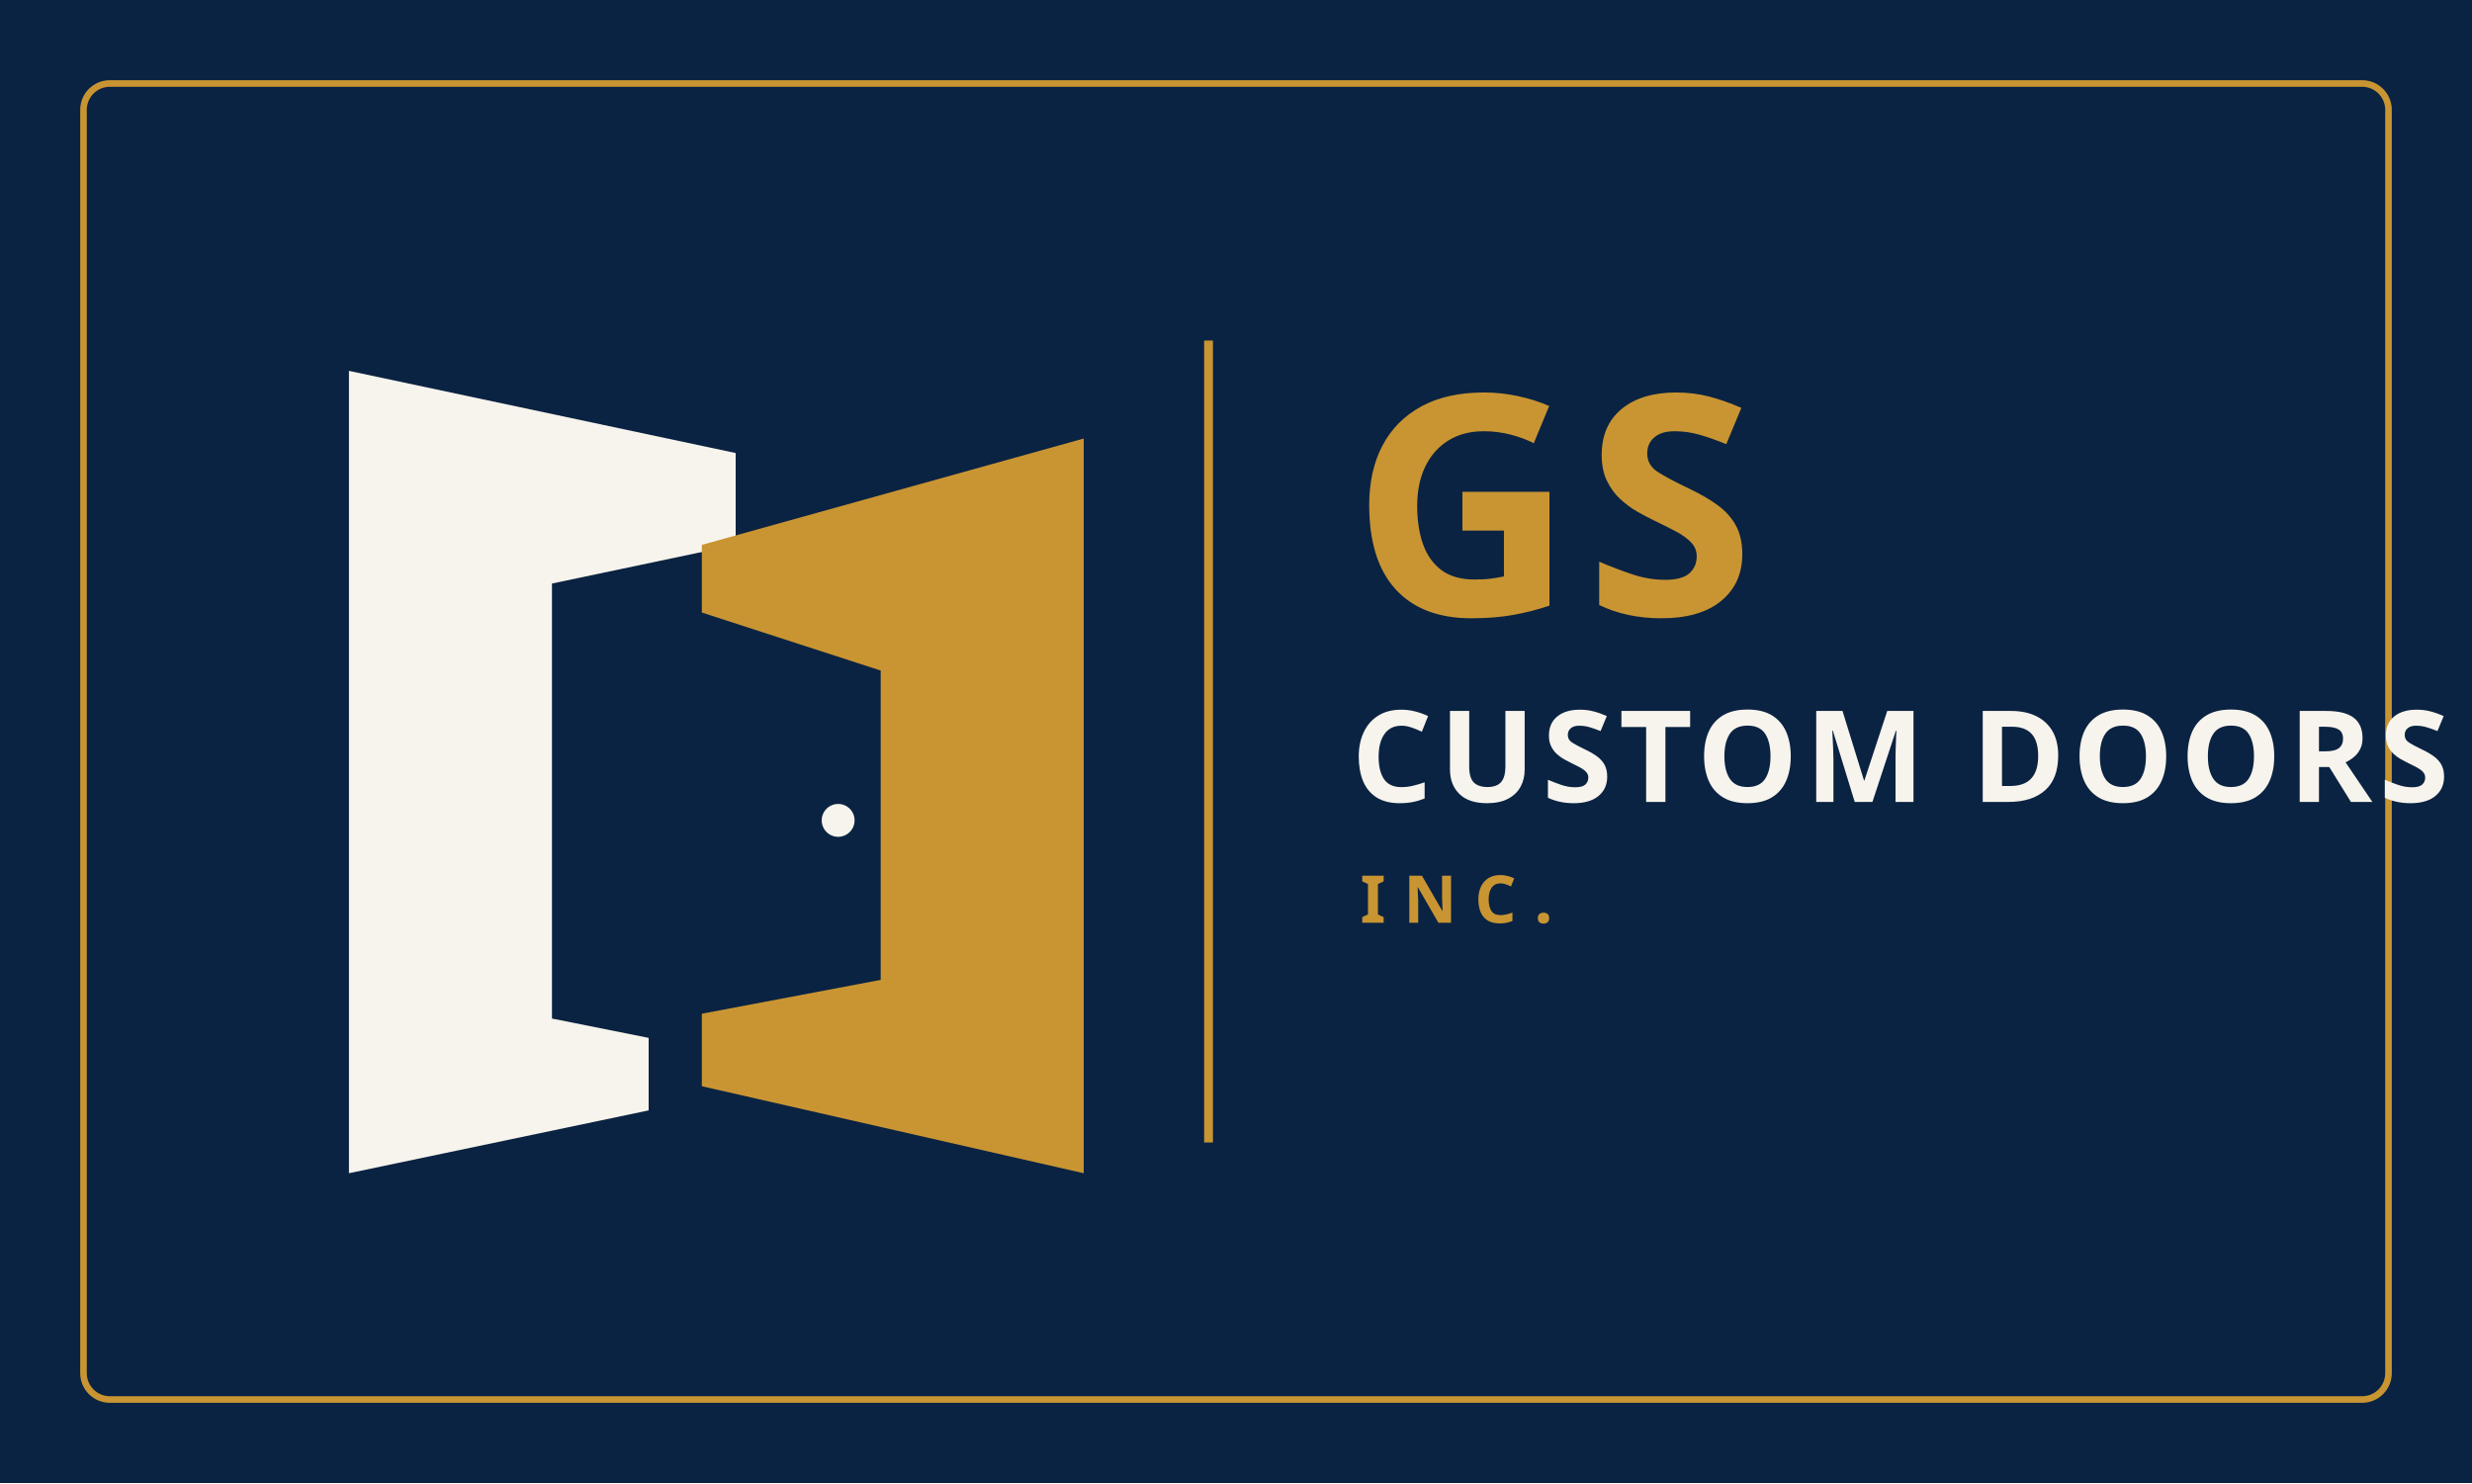
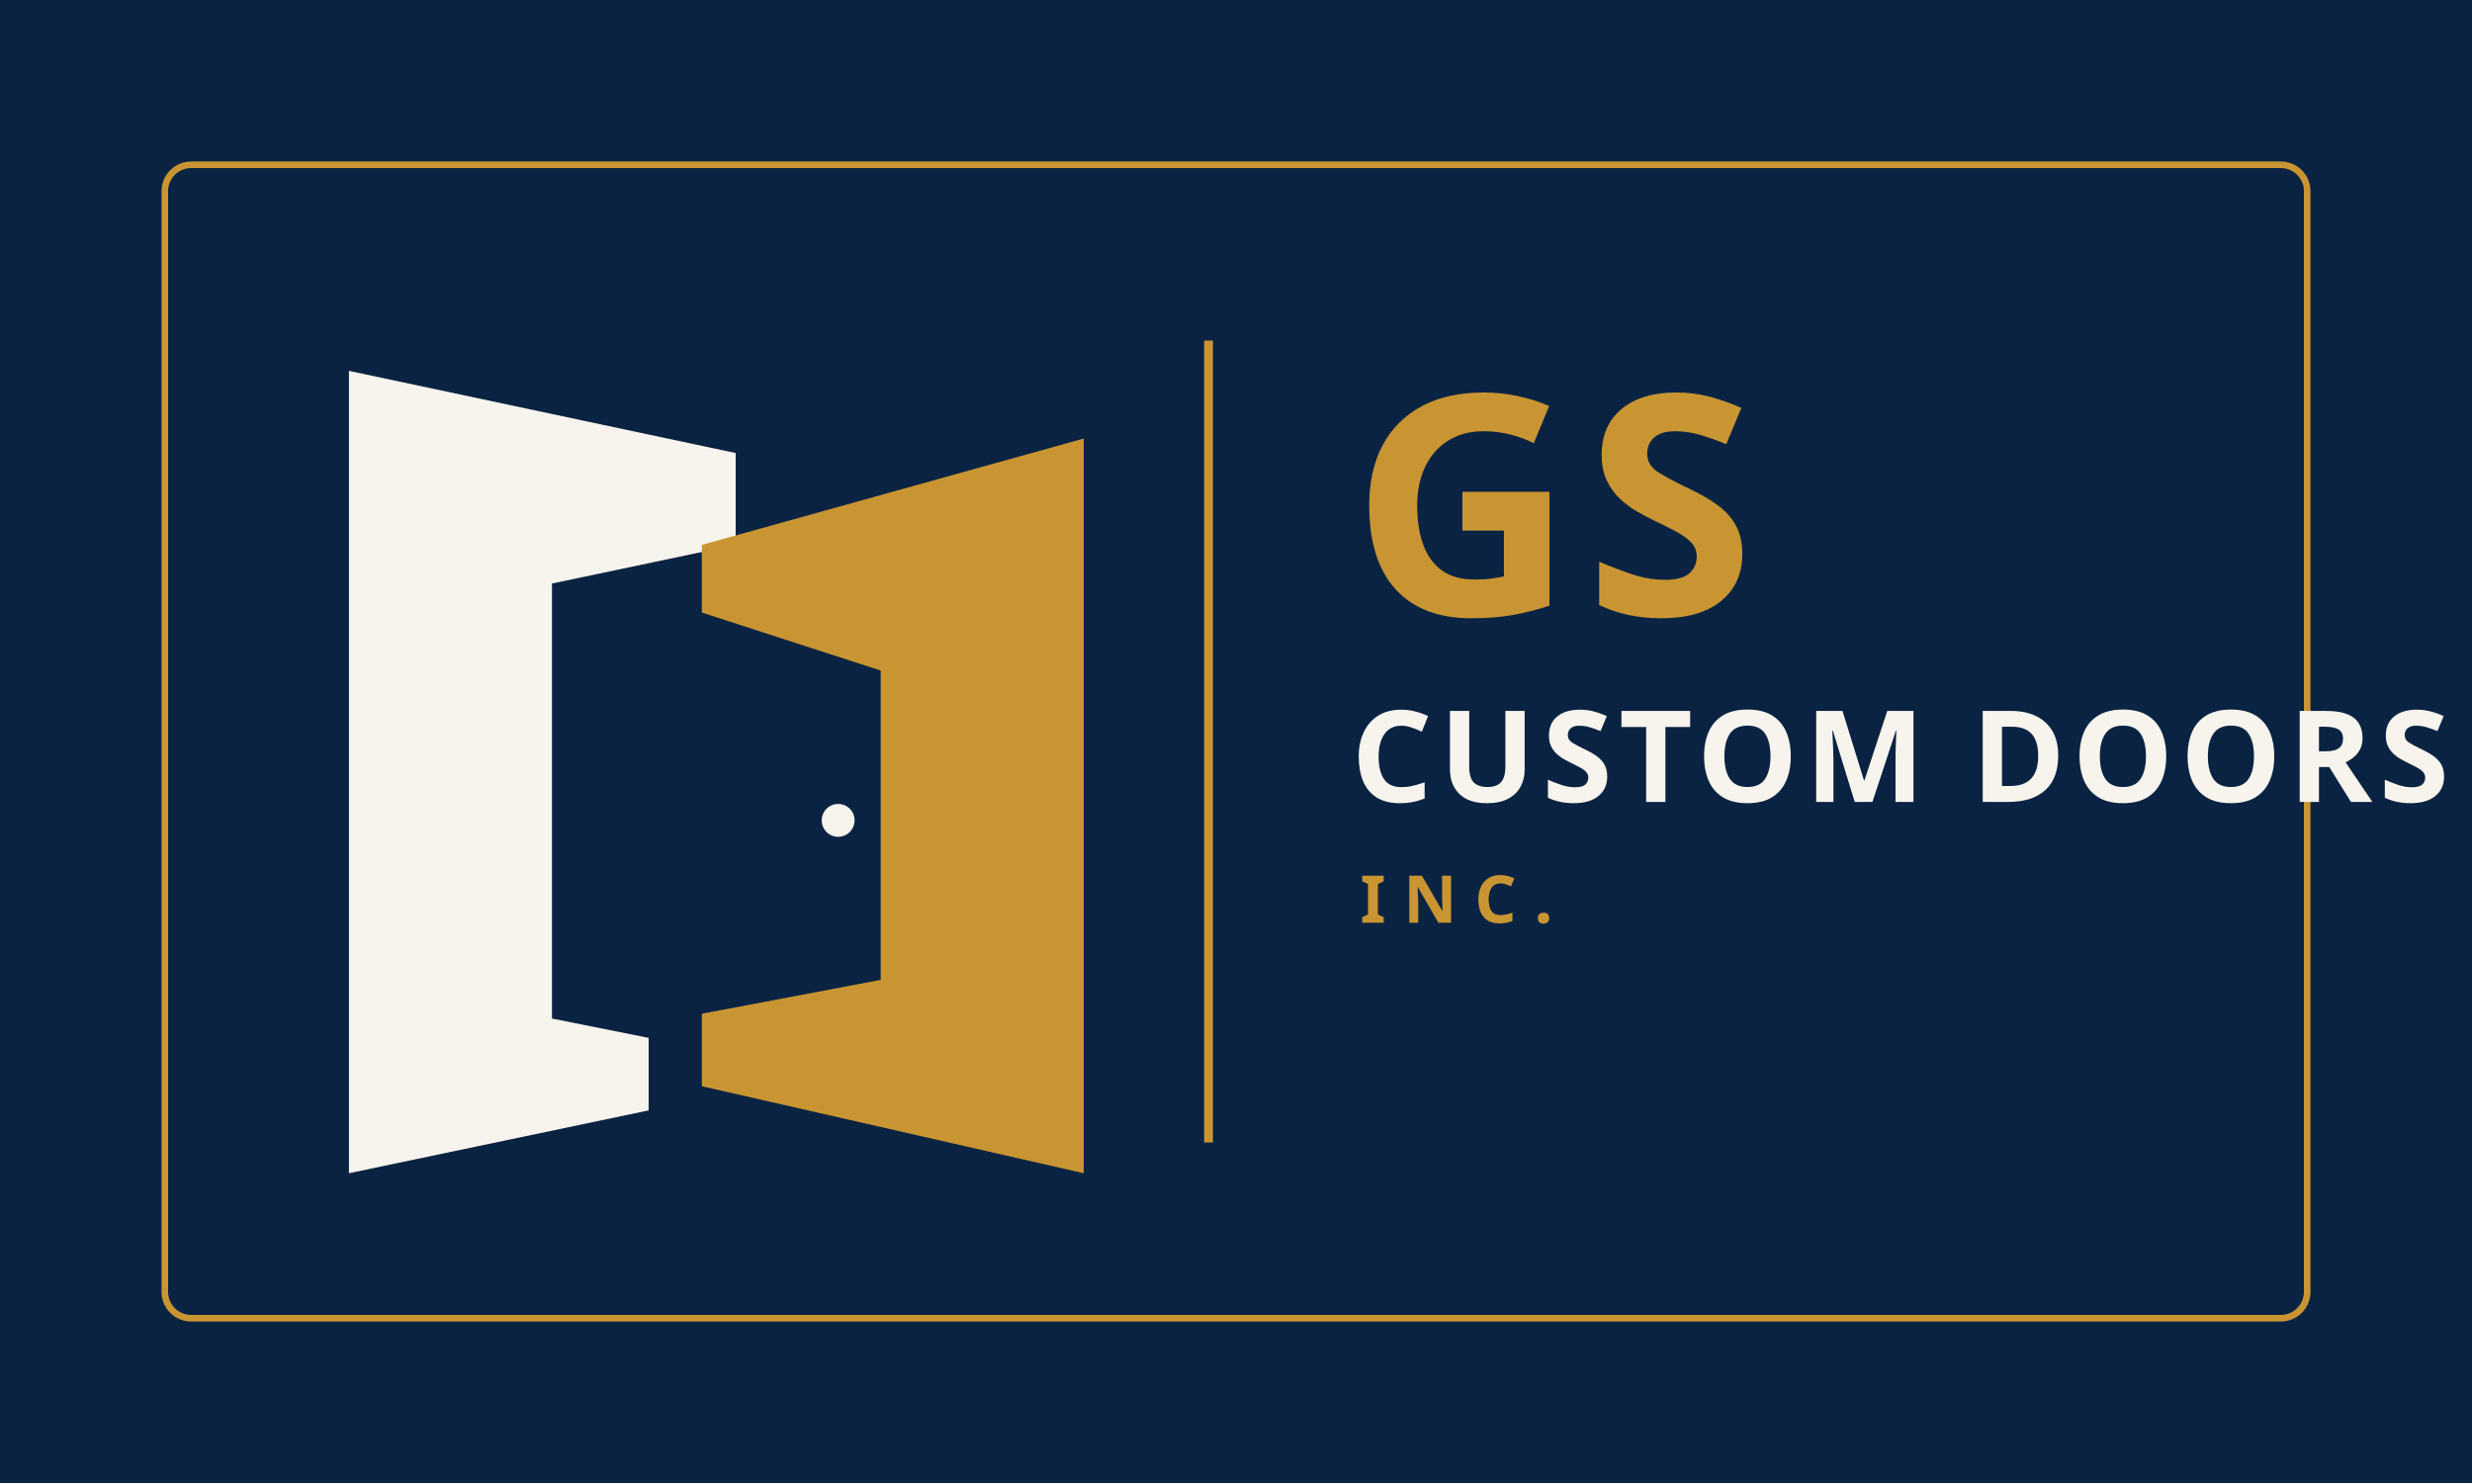
<svg xmlns="http://www.w3.org/2000/svg" width="95.25mm" height="57.15mm" viewBox="0 0 1125 675">
  <rect width="1125" height="675" fill="#0A2342" />
-   <rect x="38" y="38" width="1049" height="599" rx="12" fill="none" stroke="#C99532" stroke-width="3" />
+   <rect x="75" y="75" width="975" height="525" rx="12" fill="none" stroke="#C99532" stroke-width="3" />
  <g transform="translate(106 116) scale(0.44)">
    <path fill="#F7F4ED" d="M120 120 L520 205 L520 300 L330 340 L330 790 L430 810 L430 885 L120 950 Z" />
    <path fill="#C99532" d="M485 300 L880 190 L880 950 L485 860 L485 785 L670 750 L670 430 L485 370 Z" />
    <circle cx="626" cy="585" r="17" fill="#F7F4ED" />
  </g>
  <line x1="550" y1="155" x2="550" y2="520" stroke="#C99532" stroke-width="4" />
  <text x="615" y="280" fill="#C99532" font-family="Noto Sans, DejaVu Sans, sans-serif" font-size="140" font-weight="700" letter-spacing="5" text-anchor="start">GS</text>
  <text x="615" y="365" fill="#F7F4ED" font-family="Noto Sans, DejaVu Sans, sans-serif" font-size="58" font-weight="700" letter-spacing="3" text-anchor="start">CUSTOM DOORS</text>
  <text x="619" y="420" fill="#C99532" font-family="Noto Sans, DejaVu Sans, sans-serif" font-size="30" font-weight="700" letter-spacing="8" text-anchor="start">INC.</text>
</svg>
